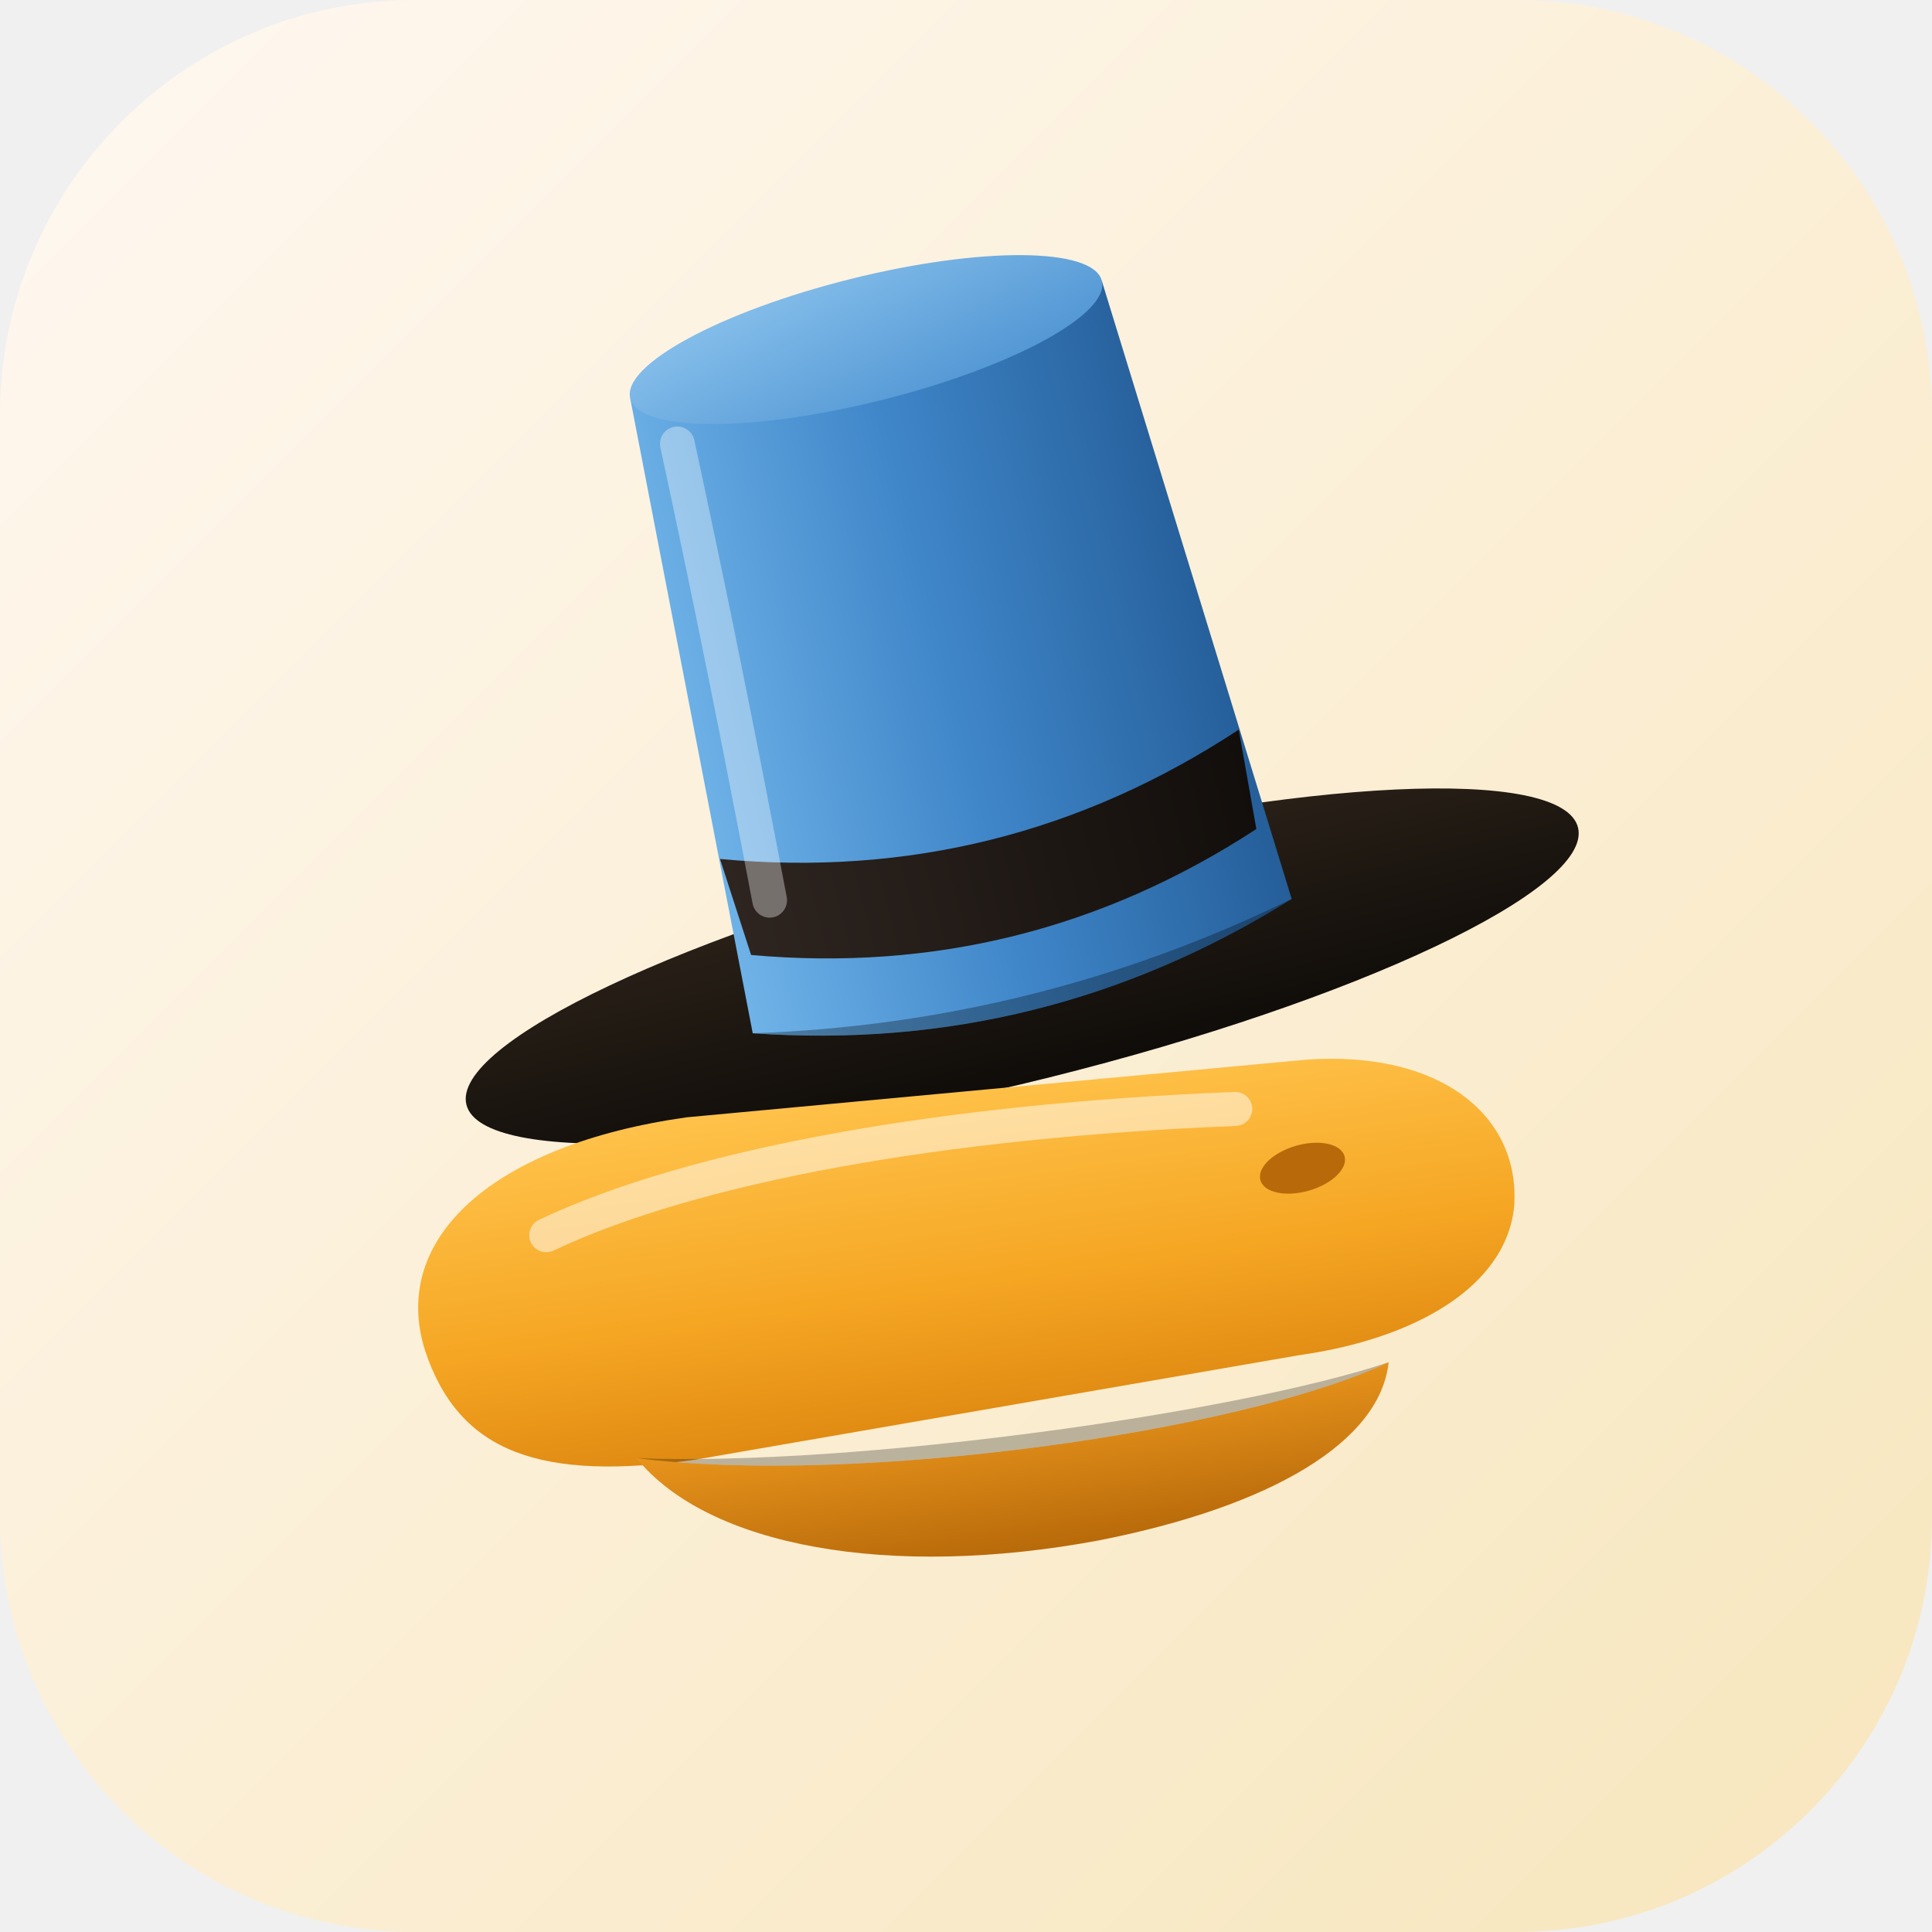
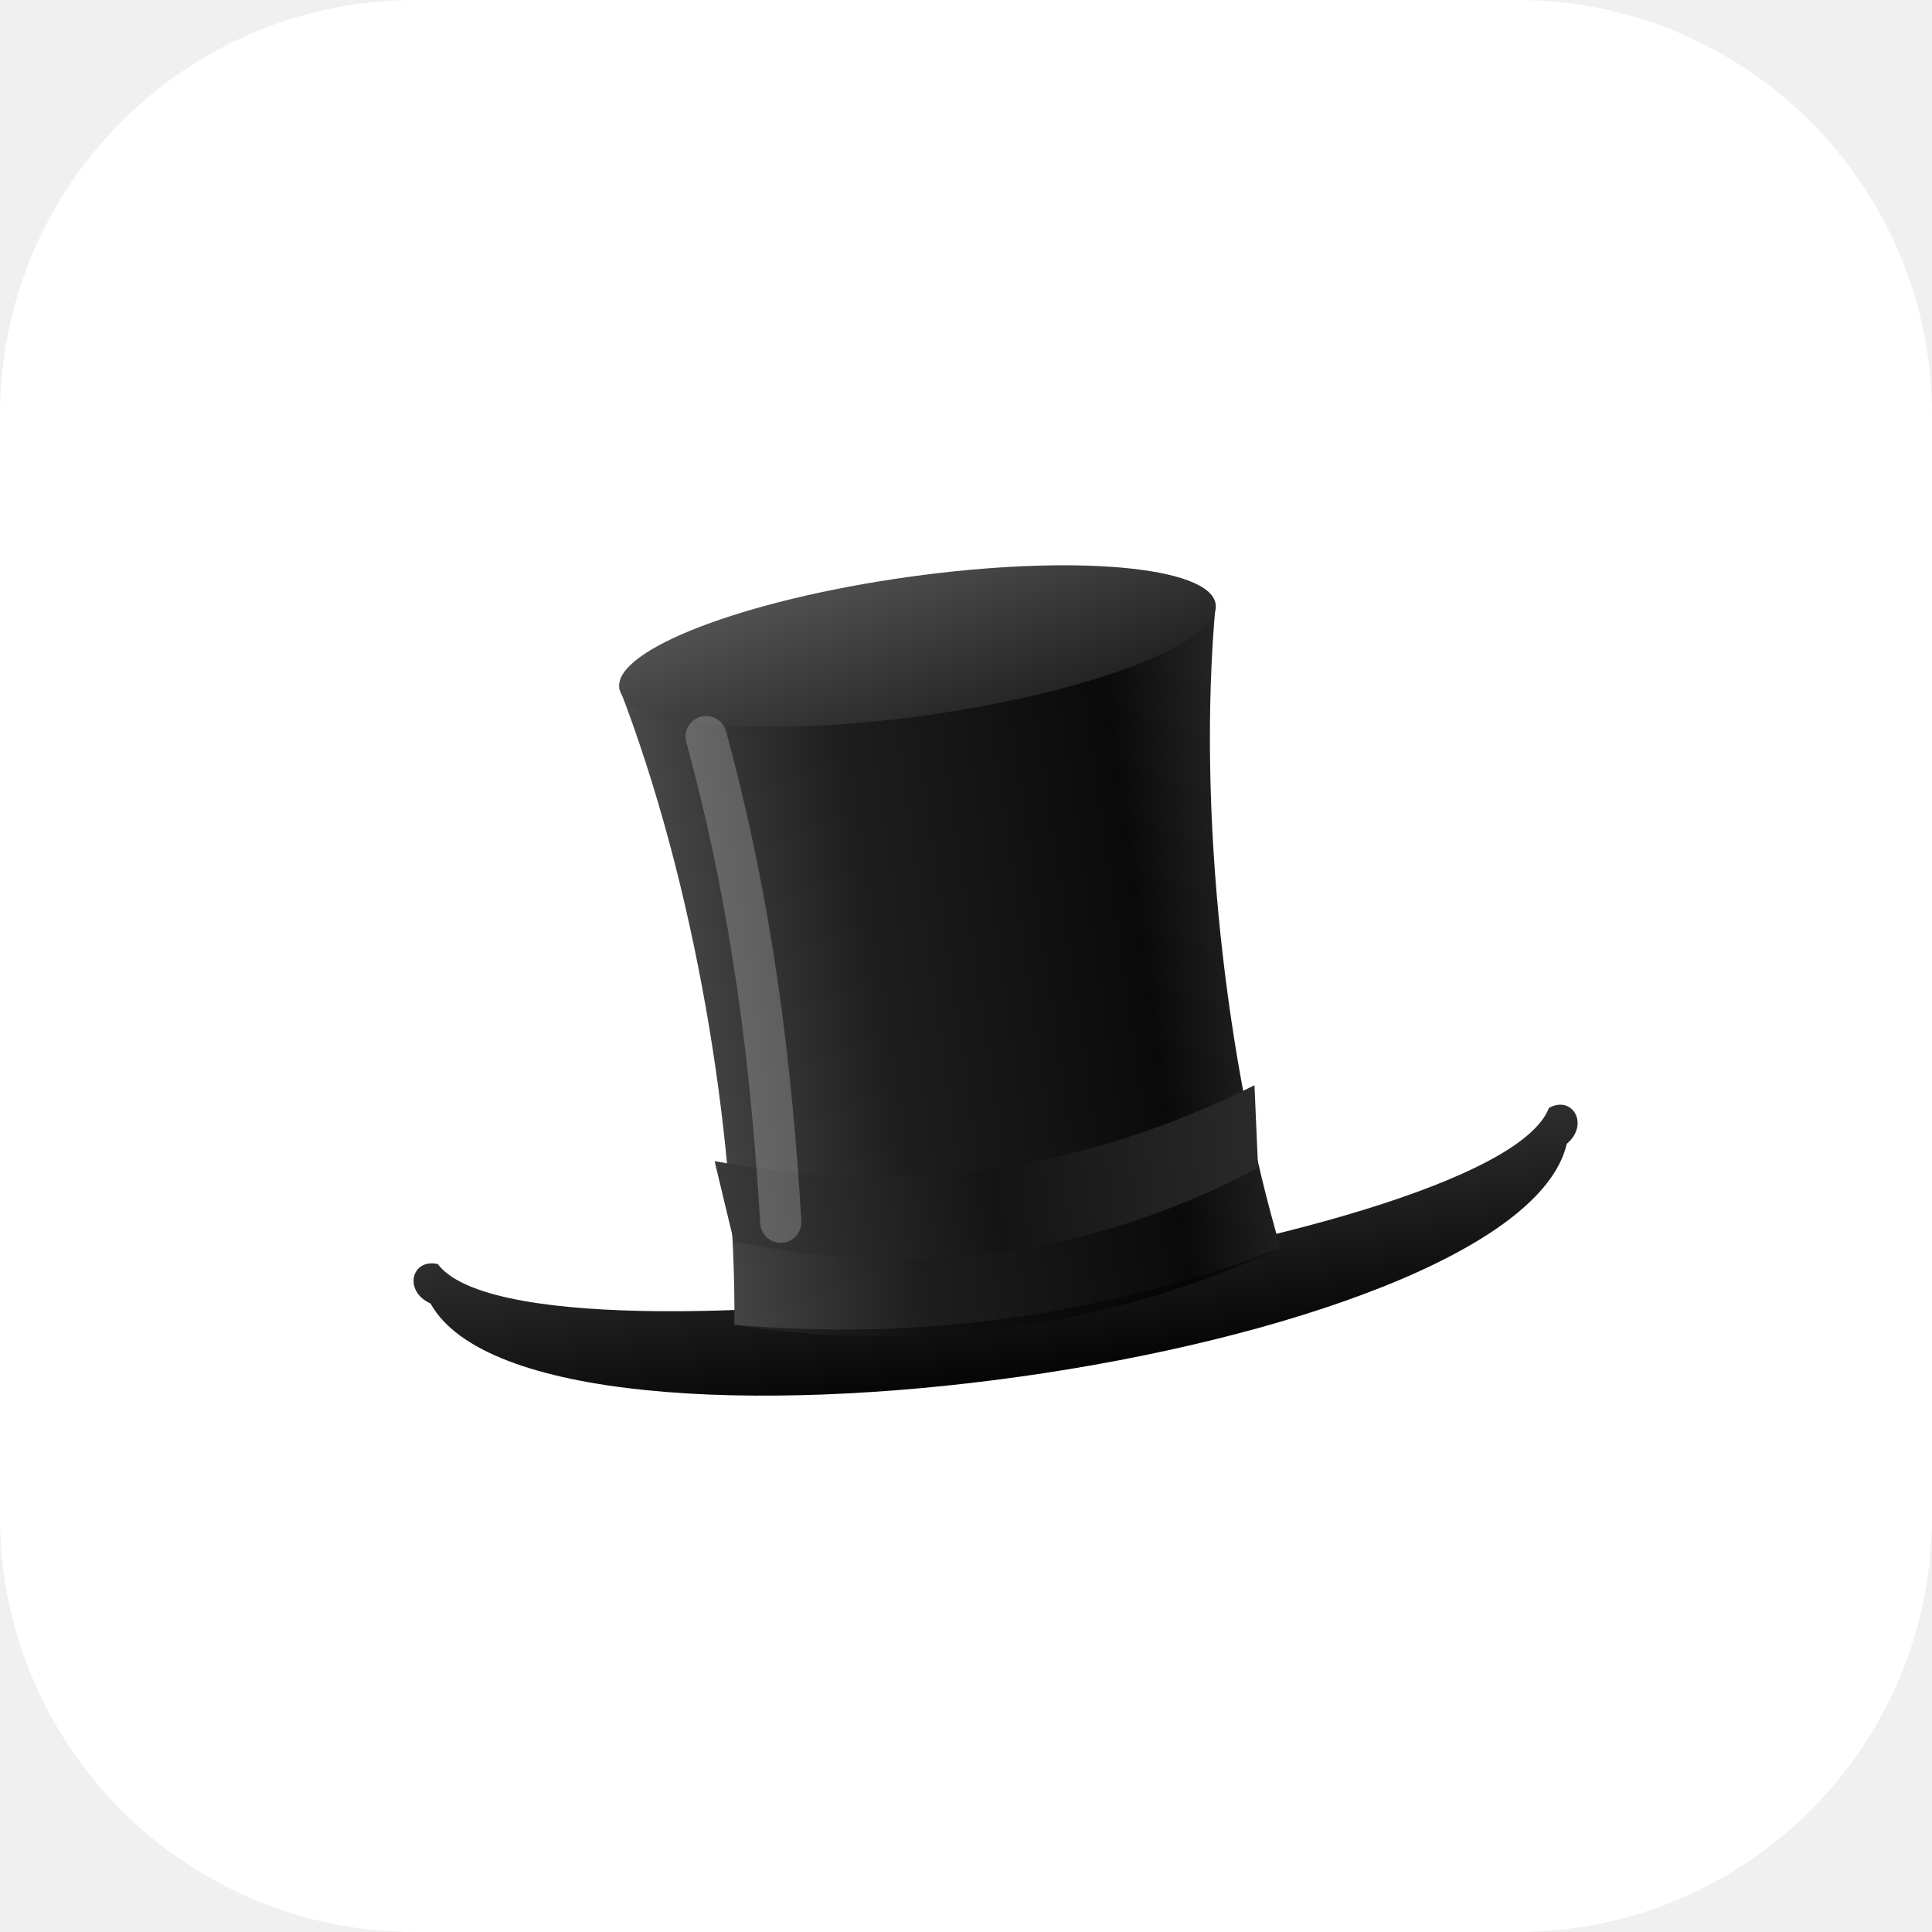
<svg xmlns="http://www.w3.org/2000/svg" width="1024" height="1024" viewBox="0 0 1024 1024">
  <defs>
-     <linearGradient id="bg" x1="0" y1="0" x2="1" y2="1">
-       <stop offset="0" stop-color="#FFF8F1" />
-       <stop offset="1" stop-color="#F7E6BC" />
-     </linearGradient>
    <linearGradient id="crown" x1="0" y1="0" x2="1" y2="0">
-       <stop offset="0" stop-color="#6FB3E8" />
-       <stop offset="0.5" stop-color="#3F86C9" />
-       <stop offset="1" stop-color="#255E99" />
+       <stop offset="0" stop-color="#4A4A4A" />
+       <stop offset="0.35" stop-color="#1E1E1E" />
+       <stop offset="0.8" stop-color="#0A0A0A" />
+       <stop offset="1" stop-color="#262626" />
    </linearGradient>
    <linearGradient id="top" x1="0" y1="0" x2="1" y2="1">
-       <stop offset="0" stop-color="#8CC4EE" />
-       <stop offset="1" stop-color="#4A90D0" />
+       <stop offset="0" stop-color="#5A5A5A" />
+       <stop offset="1" stop-color="#1A1A1A" />
    </linearGradient>
    <linearGradient id="brim" x1="0" y1="0" x2="0" y2="1">
-       <stop offset="0" stop-color="#2A2118" />
-       <stop offset="1" stop-color="#0F0C09" />
+       <stop offset="0" stop-color="#2E2E2E" />
+       <stop offset="1" stop-color="#050505" />
    </linearGradient>
    <linearGradient id="band" x1="0" y1="0" x2="1" y2="0">
-       <stop offset="0" stop-color="#2E2520" />
-       <stop offset="1" stop-color="#120E0B" />
-     </linearGradient>
-     <linearGradient id="billTop" x1="0" y1="0" x2="0" y2="1">
-       <stop offset="0" stop-color="#FFC24A" />
-       <stop offset="0.6" stop-color="#F5A623" />
-       <stop offset="1" stop-color="#E08A12" />
-     </linearGradient>
-     <linearGradient id="billBottom" x1="0" y1="0" x2="0" y2="1">
-       <stop offset="0" stop-color="#E8941C" />
-       <stop offset="1" stop-color="#B86A0A" />
+       <stop offset="0" stop-color="#3A3A3A" />
+       <stop offset="0.5" stop-color="#141414" />
+       <stop offset="1" stop-color="#2A2A2A" />
    </linearGradient>
  </defs>
-   <rect width="1024" height="1024" rx="220" fill="url(#bg)" />
-   <g transform="translate(512 512) scale(0.92) translate(-512 -512)">
-     <g transform="translate(496 318) rotate(-14) translate(-512 -512)">
-       <ellipse cx="512" cy="712" rx="330" ry="66" fill="url(#brim)" />
-       <path d="M352 712 L372 340 Q512 300 652 340 L672 712 Q512 764 352 712 Z" fill="url(#crown)" />
-       <path d="M362 668 Q512 720 662 668 L666 610 Q512 664 358 610 Z" fill="url(#band)" />
-       <ellipse cx="512" cy="340" rx="140" ry="36" fill="url(#top)" />
-       <path d="M392 372 Q388 500 380 640" stroke="#FFFFFF" stroke-opacity="0.35" stroke-width="20" stroke-linecap="round" fill="none" />
-       <path d="M352 712 Q512 764 672 712 Q512 746 352 712 Z" fill="#000000" fill-opacity="0.3" />
-     </g>
-     <g transform="translate(514 712) rotate(-8) scale(5.6) translate(-60 -34)">
-       <path d="M4 30 C 2 18, 14 10, 34 10 L 98 13 C 112 14, 119 22, 117 31 C 115 39, 105 43, 93 43 L 30 45 C 14 45, 6 41, 4 30 Z" fill="url(#billTop)" />
-       <path d="M18 20 C 34 15, 60 14, 90 17" stroke="#FFFFFF" stroke-opacity="0.5" stroke-width="3.5" stroke-linecap="round" fill="none" />
-       <ellipse cx="96" cy="24" rx="4.5" ry="2.4" fill="#B86A0A" transform="rotate(-8 96 24)" />
-       <path d="M24 44 C 30 54, 48 60, 70 59 C 88 58, 100 53, 102 45 C 86 50, 46 50, 24 44 Z" fill="url(#billBottom)" />
-       <path d="M24 44 C 46 50, 86 50, 102 45 C 86 48, 46 48, 24 44 Z" fill="#000000" fill-opacity="0.25" />
-     </g>
+   <rect width="1024" height="1024" rx="220" fill="#FFFFFF" />
+   <g transform="translate(512 512) scale(0.84) translate(-512 -512) translate(512 528) rotate(-8) translate(-512 -512)">
+     <path d="M150 660 C 200 790, 824 790, 874 660 C 890 650, 882 630, 866 636 C 820 720, 204 720, 158 636 C 142 630, 134 650, 150 660 Z" fill="url(#brim)" />
+     <path d="M162 640 C 210 716, 814 716, 862 640 C 810 700, 214 700, 162 640 Z" fill="#FFFFFF" fill-opacity="0.08" />
+     <path d="M338 700 C 356 580, 352 420, 322 292 Q 512 236 702 292 C 672 420, 668 580, 686 700 Q 512 752 338 700 Z" fill="url(#crown)" />
+     <path d="M345 648 Q 512 708 679 648 L 684 596 Q 512 654 340 596 Z" fill="url(#band)" />
+     <ellipse cx="512" cy="292" rx="190" ry="44" fill="url(#top)" />
+     <path d="M372 330 C 386 440, 384 540, 376 640" stroke="#FFFFFF" stroke-opacity="0.22" stroke-width="26" stroke-linecap="round" fill="none" />
+     <path d="M338 700 Q 512 752 686 700 Q 512 740 338 700 Z" fill="#000000" fill-opacity="0.45" />
  </g>
</svg>
